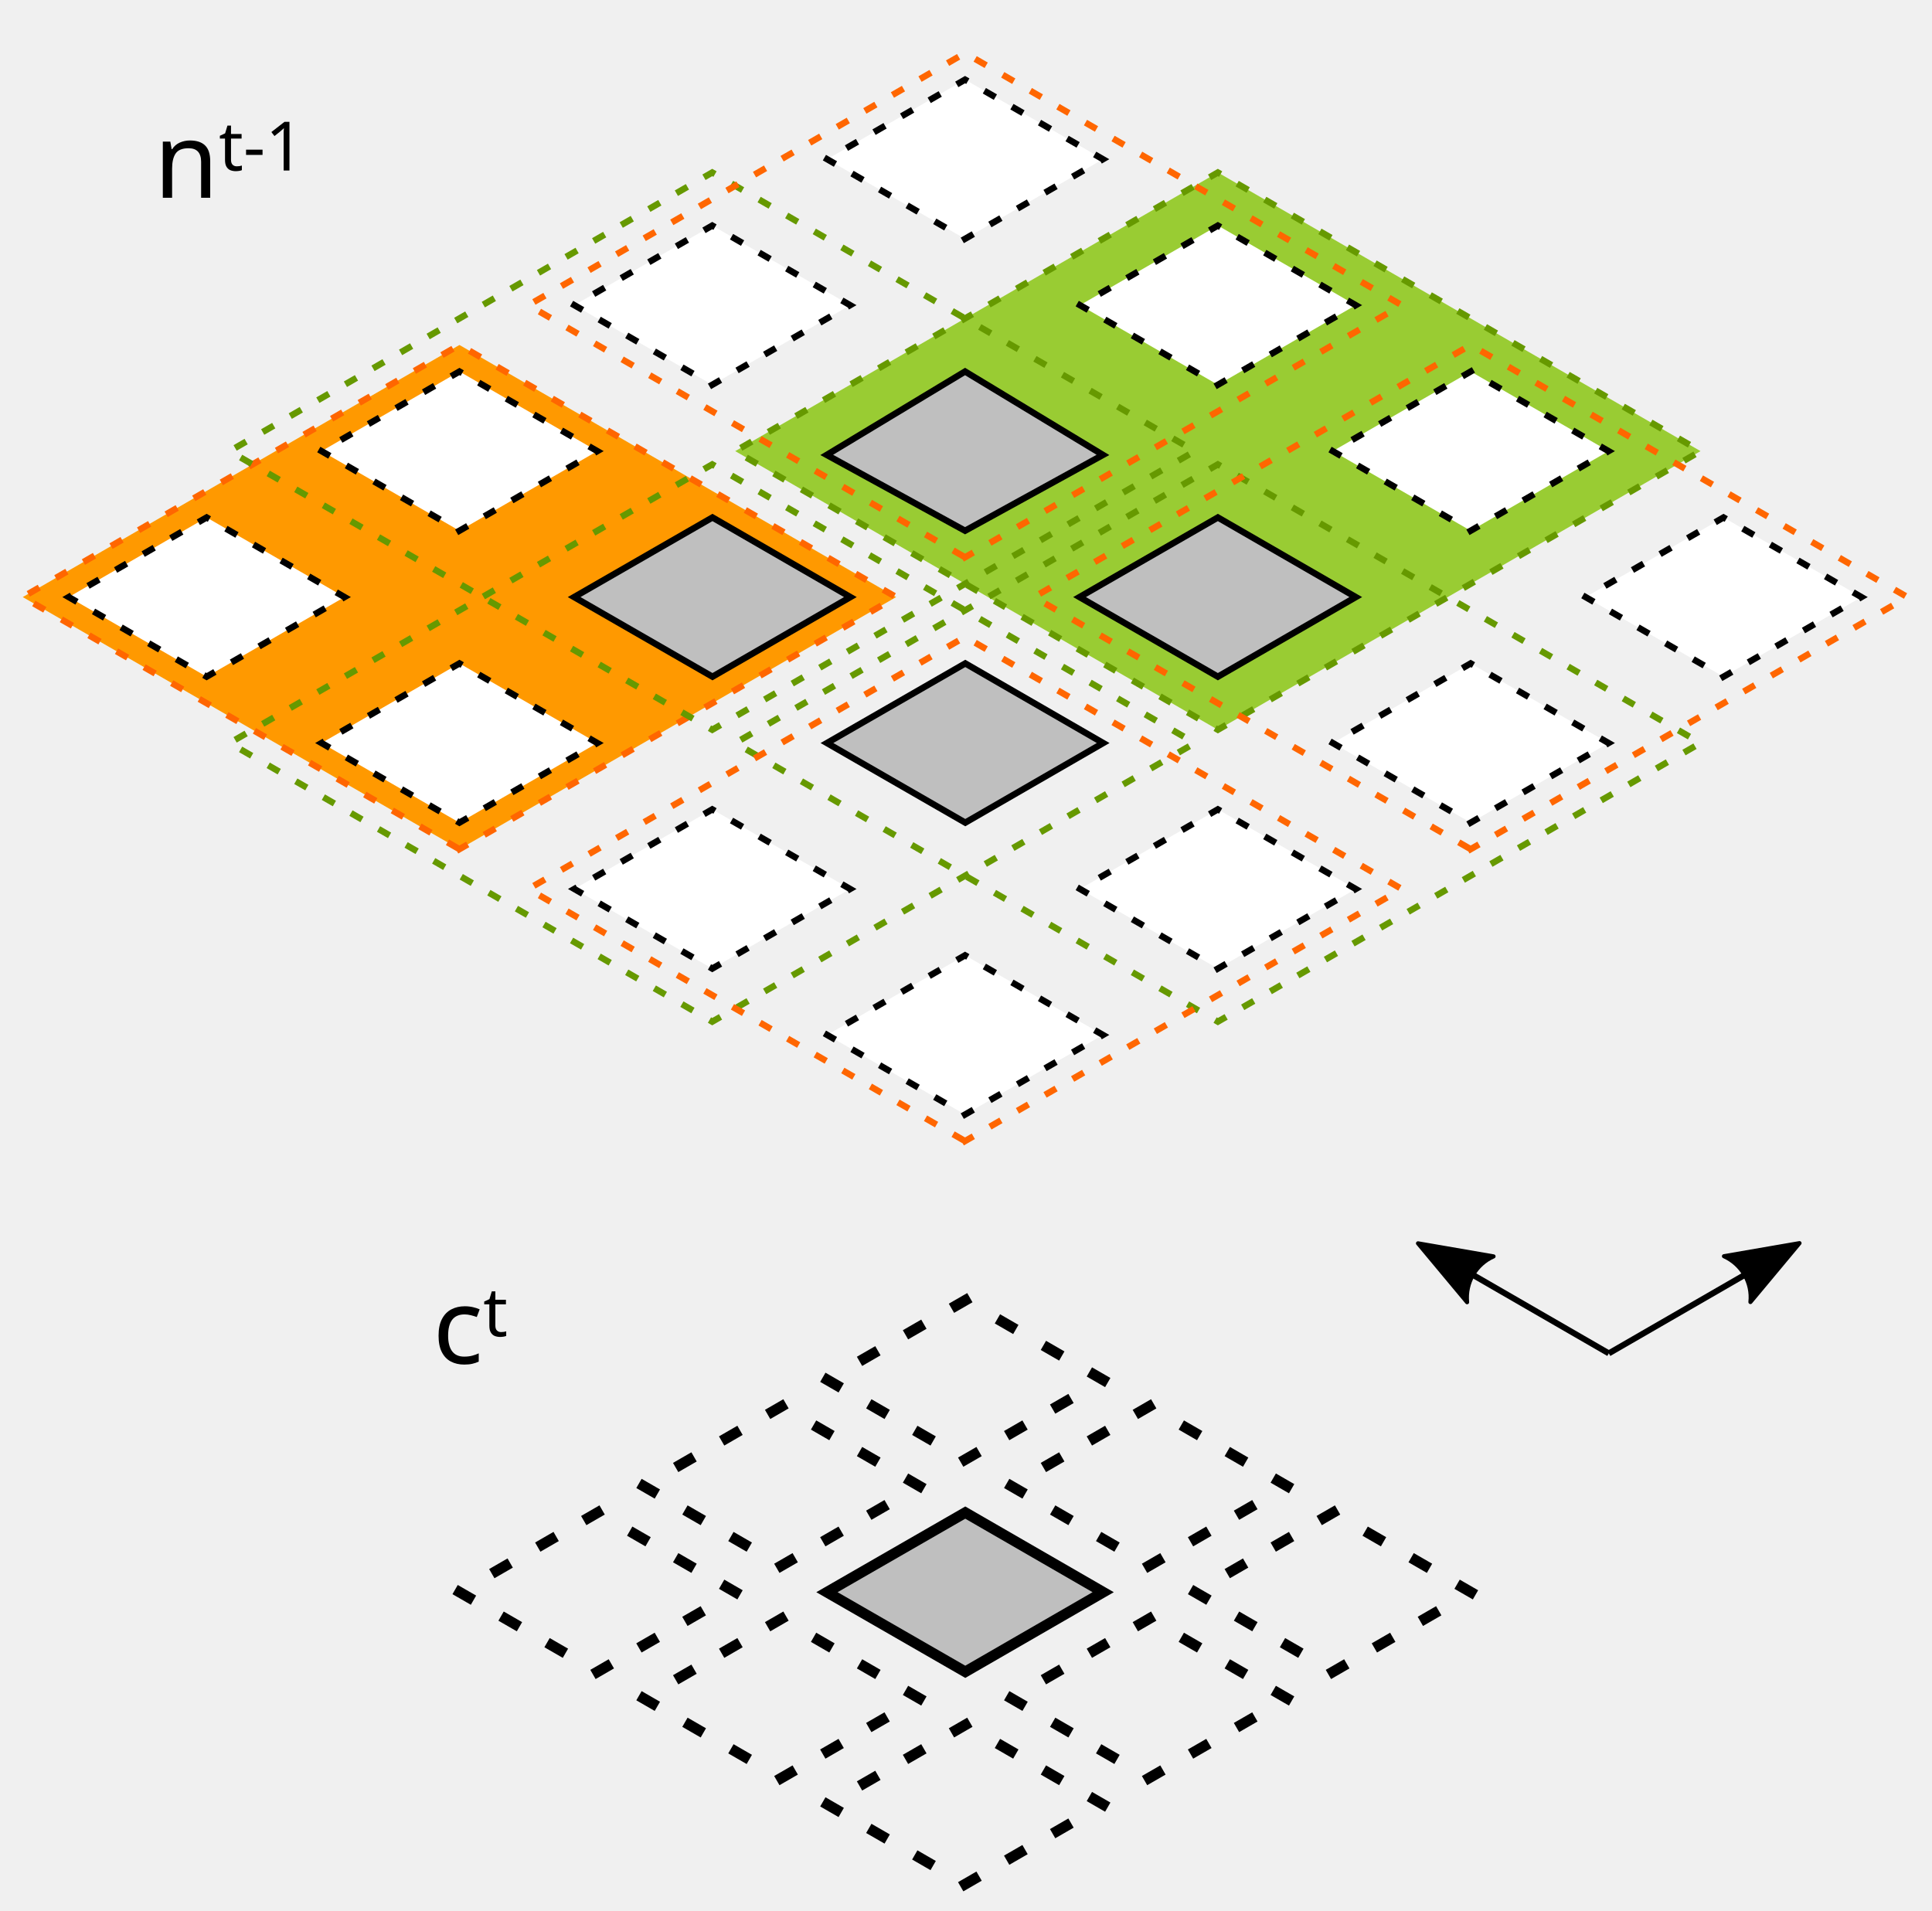
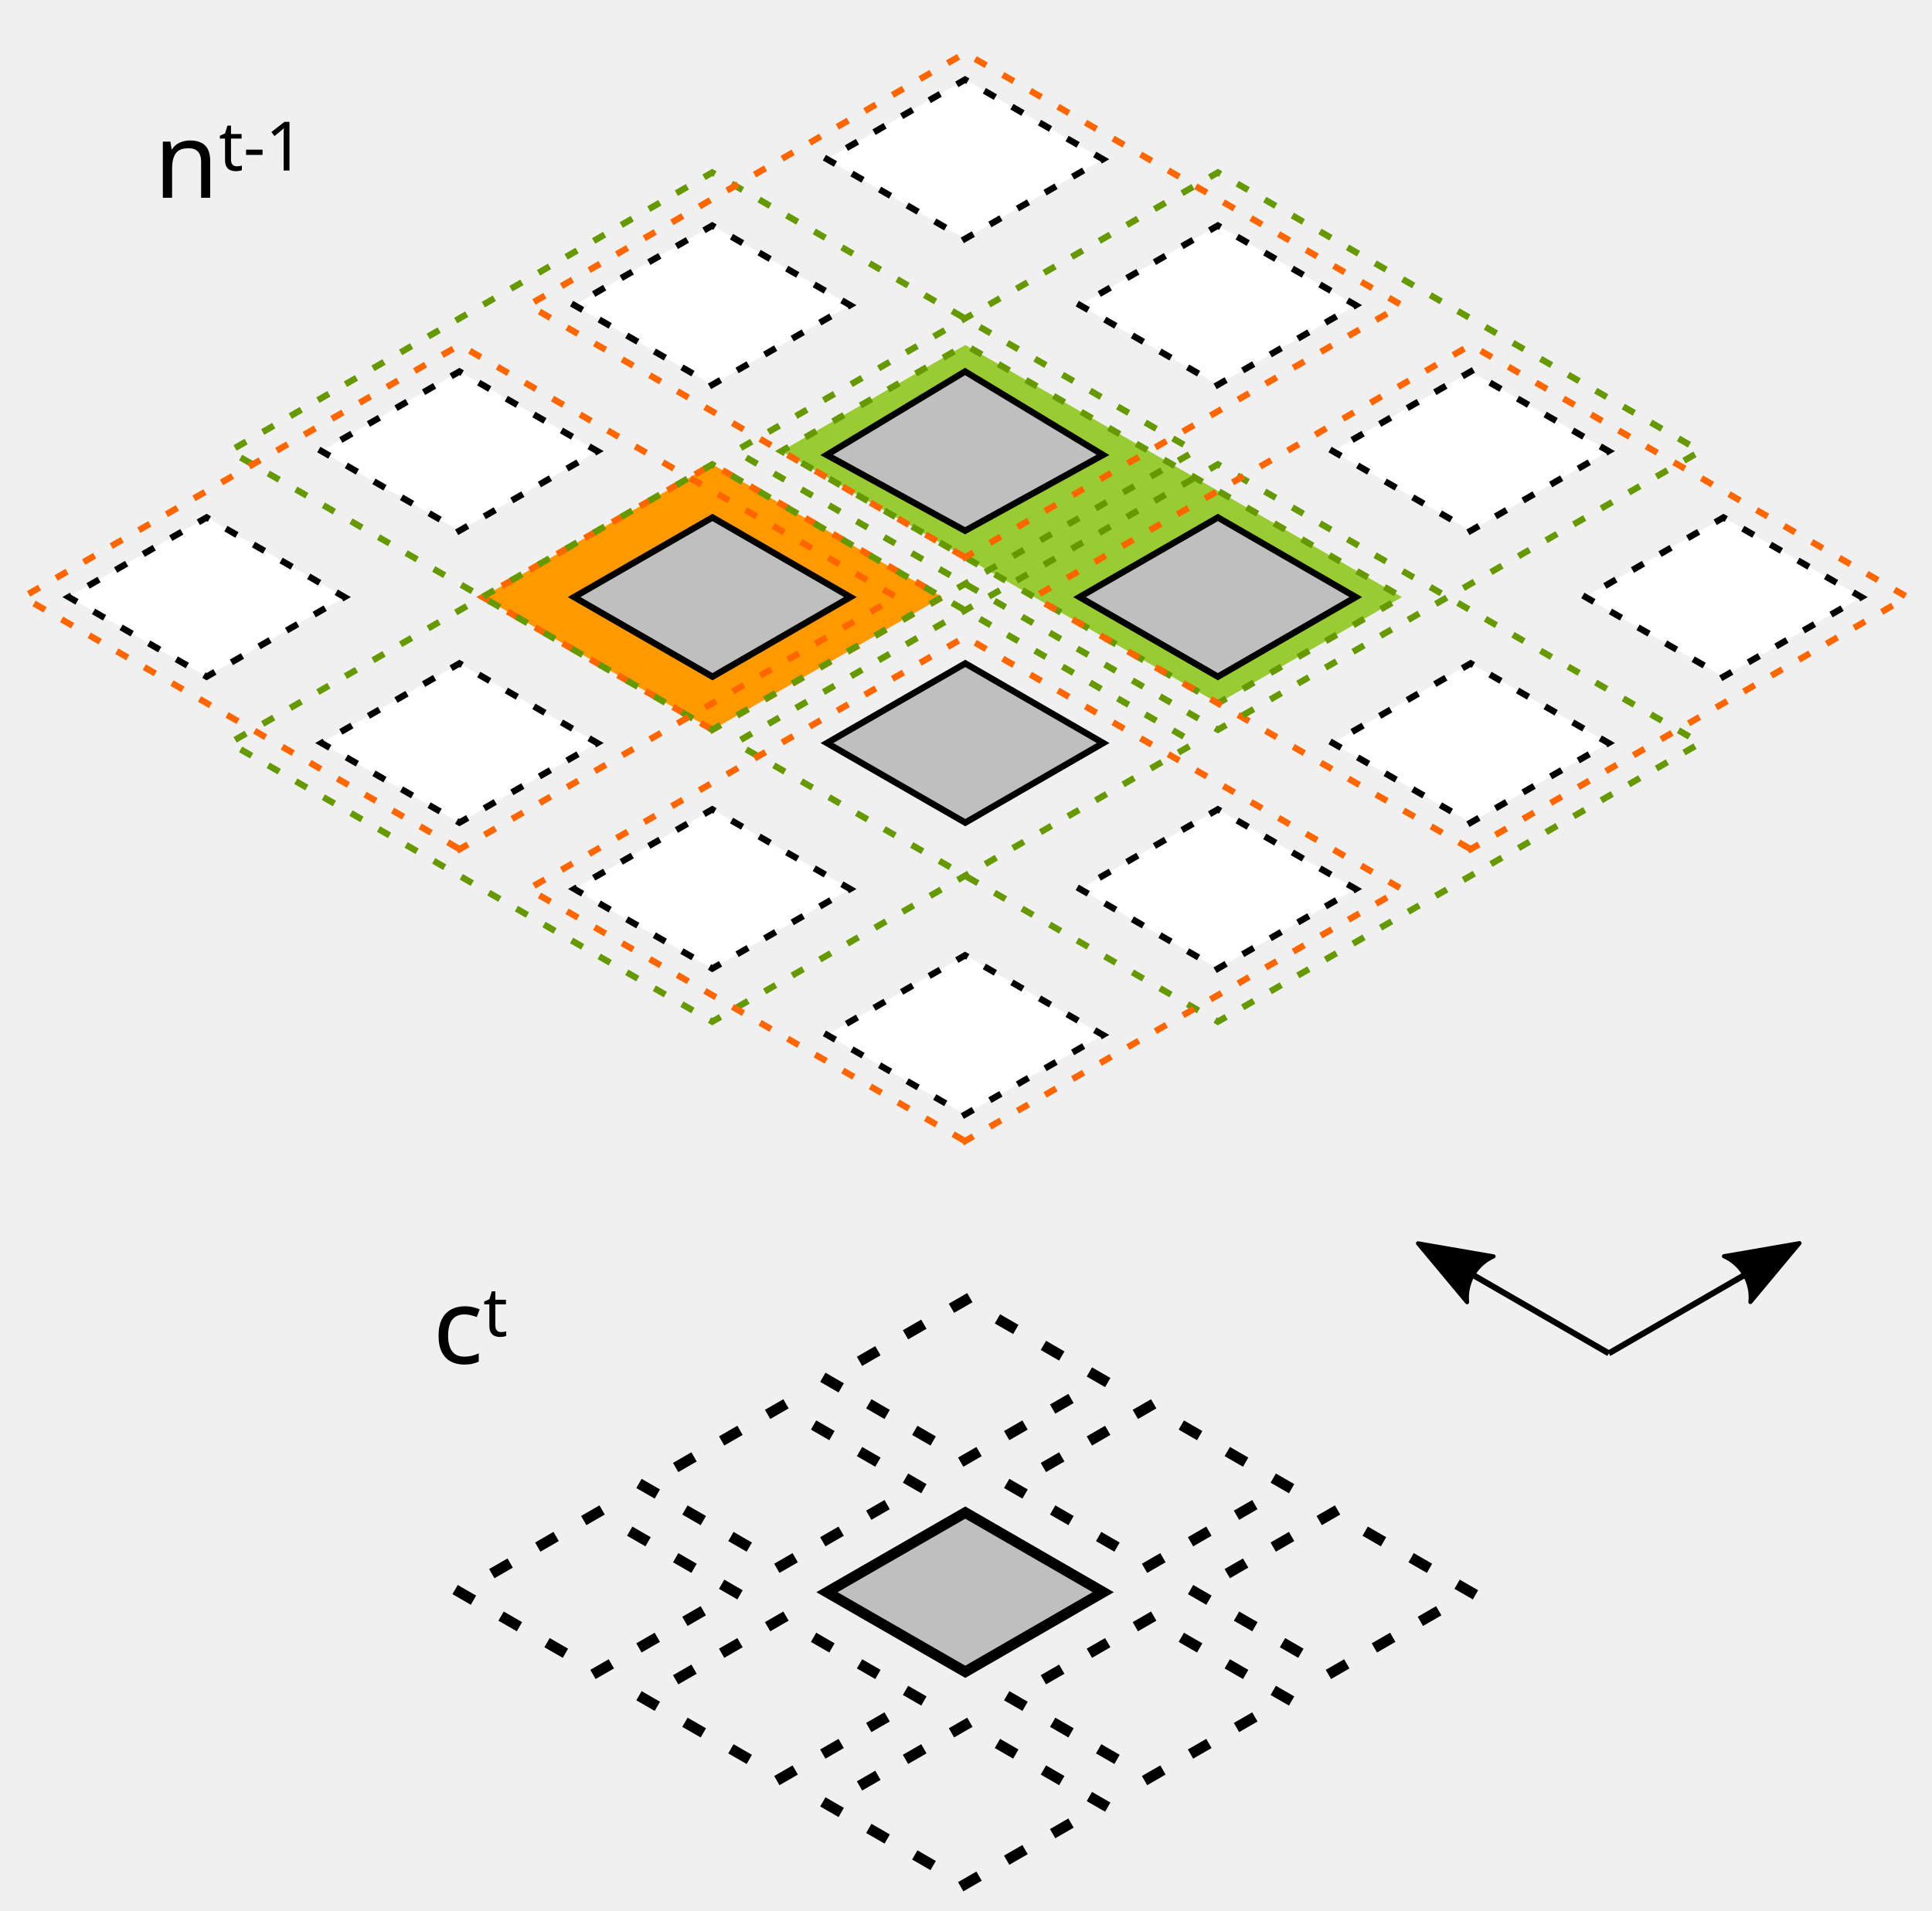
<svg xmlns="http://www.w3.org/2000/svg" width="91mm" height="90mm" viewBox="0 0 322.441 318.898" id="svg4174" version="1.1">
  <defs id="defs4176">
    <marker orient="auto" refY="0" refX="0" id="Arrow2Lend-0" style="overflow:visible">
      <path id="path4451-8" style="fill:#000000;fill-opacity:1;fill-rule:evenodd;stroke:#000000;stroke-width:0.625;stroke-linejoin:round;stroke-opacity:1" d="M 8.719,4.034 -2.207,0.016 8.719,-4.002 c -1.745,2.372 -1.735,5.617 -6e-7,8.035 z" transform="matrix(-1.1,0,0,-1.1,-1.1,0)" />
    </marker>
    <marker orient="auto" refY="0" refX="0" id="Arrow2Lend" style="overflow:visible">
      <path id="path4451" style="fill:#000000;fill-opacity:1;fill-rule:evenodd;stroke:#000000;stroke-width:0.625;stroke-linejoin:round;stroke-opacity:1" d="M 8.719,4.034 -2.207,0.016 8.719,-4.002 c -1.745,2.372 -1.735,5.617 -6e-7,8.035 z" transform="matrix(-1.1,0,0,-1.1,-1.1,0)" />
    </marker>
    <marker orient="auto" refY="0" refX="0" id="Arrow2Mend-2-6-1" style="overflow:visible">
      <path id="path4450-84-2-3" style="fill:#669900;fill-opacity:1;fill-rule:evenodd;stroke:#669900;stroke-width:0.625;stroke-linejoin:round;stroke-opacity:1" d="M 8.719,4.034 -2.207,0.016 8.719,-4.002 c -1.745,2.372 -1.735,5.617 -6e-7,8.035 z" transform="scale(-0.6,-0.6)" />
    </marker>
    <marker orient="auto" refY="0" refX="0" id="Arrow2Mend-2-6-1-4" style="overflow:visible">
      <path id="path4450-84-2-3-6" style="fill:#669900;fill-opacity:1;fill-rule:evenodd;stroke:#669900;stroke-width:0.625;stroke-linejoin:round;stroke-opacity:1" d="M 8.719,4.034 -2.207,0.016 8.719,-4.002 c -1.745,2.372 -1.735,5.617 -6e-7,8.035 z" transform="scale(-0.6,-0.6)" />
    </marker>
    <marker orient="auto" refY="0" refX="0" id="Arrow2Mend-2-6-1-47" style="overflow:visible">
      <path id="path4450-84-2-3-7" style="fill:#669900;fill-opacity:1;fill-rule:evenodd;stroke:#669900;stroke-width:0.625;stroke-linejoin:round;stroke-opacity:1" d="M 8.719,4.034 -2.207,0.016 8.719,-4.002 c -1.745,2.372 -1.735,5.617 -6e-7,8.035 z" transform="scale(-0.6,-0.6)" />
    </marker>
    <marker orient="auto" refY="0" refX="0" id="Arrow2Mend-2-6-1-9" style="overflow:visible">
      <path id="path4450-84-2-3-3" style="fill:#669900;fill-opacity:1;fill-rule:evenodd;stroke:#669900;stroke-width:0.625;stroke-linejoin:round;stroke-opacity:1" d="M 8.719,4.034 -2.207,0.016 8.719,-4.002 c -1.745,2.372 -1.735,5.617 -6e-7,8.035 z" transform="scale(-0.6,-0.6)" />
    </marker>
    <marker orient="auto" refY="0" refX="0" id="Arrow2Mend-2-6-1-4-5" style="overflow:visible">
      <path id="path4450-84-2-3-6-1" style="fill:#669900;fill-opacity:1;fill-rule:evenodd;stroke:#669900;stroke-width:0.625;stroke-linejoin:round;stroke-opacity:1" d="M 8.719,4.034 -2.207,0.016 8.719,-4.002 c -1.745,2.372 -1.735,5.617 -6e-7,8.035 z" transform="scale(-0.6,-0.6)" />
    </marker>
    <marker orient="auto" refY="0" refX="0" id="Arrow2Mend-2-6-1-4-5-6" style="overflow:visible">
      <path id="path4450-84-2-3-6-1-2" style="fill:#669900;fill-opacity:1;fill-rule:evenodd;stroke:#669900;stroke-width:0.625;stroke-linejoin:round;stroke-opacity:1" d="M 8.719,4.034 -2.207,0.016 8.719,-4.002 c -1.745,2.372 -1.735,5.617 -6e-7,8.035 z" transform="scale(-0.6,-0.6)" />
    </marker>
    <marker orient="auto" refY="0" refX="0" id="Arrow2Mend-2-6-1-4-5-1" style="overflow:visible">
      <path id="path4450-84-2-3-6-1-3" style="fill:#669900;fill-opacity:1;fill-rule:evenodd;stroke:#669900;stroke-width:0.625;stroke-linejoin:round;stroke-opacity:1" d="M 8.719,4.034 -2.207,0.016 8.719,-4.002 c -1.745,2.372 -1.735,5.617 -6e-7,8.035 z" transform="scale(-0.6,-0.6)" />
    </marker>
    <marker orient="auto" refY="0" refX="0" id="Arrow2Mend-2-6-1-4-5-69" style="overflow:visible">
      <path id="path4450-84-2-3-6-1-33" style="fill:#669900;fill-opacity:1;fill-rule:evenodd;stroke:#669900;stroke-width:0.625;stroke-linejoin:round;stroke-opacity:1" d="M 8.719,4.034 -2.207,0.016 8.719,-4.002 c -1.745,2.372 -1.735,5.617 -6e-7,8.035 z" transform="scale(-0.6,-0.6)" />
    </marker>
    <marker orient="auto" refY="0" refX="0" id="Arrow2Mend-2-6-1-4-5-9" style="overflow:visible">
      <path id="path4450-84-2-3-6-1-6" style="fill:#669900;fill-opacity:1;fill-rule:evenodd;stroke:#669900;stroke-width:0.625;stroke-linejoin:round;stroke-opacity:1" d="M 8.719,4.034 -2.207,0.016 8.719,-4.002 c -1.745,2.372 -1.735,5.617 -6e-7,8.035 z" transform="scale(-0.6,-0.6)" />
    </marker>
    <marker orient="auto" refY="0" refX="0" id="Arrow2Mend-2-6-1-4-5-9-1" style="overflow:visible">
      <path id="path4450-84-2-3-6-1-6-8" style="fill:#669900;fill-opacity:1;fill-rule:evenodd;stroke:#669900;stroke-width:0.625;stroke-linejoin:round;stroke-opacity:1" d="M 8.719,4.034 -2.207,0.016 8.719,-4.002 c -1.745,2.372 -1.735,5.617 -6e-7,8.035 z" transform="scale(-0.6,-0.6)" />
    </marker>
    <marker orient="auto" refY="0" refX="0" id="Arrow2Mend-2-6-1-4-5-9-3" style="overflow:visible">
      <path id="path4450-84-2-3-6-1-6-86" style="fill:#669900;fill-opacity:1;fill-rule:evenodd;stroke:#669900;stroke-width:0.625;stroke-linejoin:round;stroke-opacity:1" d="M 8.719,4.034 -2.207,0.016 8.719,-4.002 c -1.745,2.372 -1.735,5.617 -6e-7,8.035 z" transform="scale(-0.6,-0.6)" />
    </marker>
    <marker orient="auto" refY="0" refX="0" id="Arrow2Mend-2-6-1-4-5-9-8" style="overflow:visible">
      <path id="path4450-84-2-3-6-1-6-89" style="fill:#669900;fill-opacity:1;fill-rule:evenodd;stroke:#669900;stroke-width:0.625;stroke-linejoin:round;stroke-opacity:1" d="M 8.719,4.034 -2.207,0.016 8.719,-4.002 c -1.745,2.372 -1.735,5.617 -6e-7,8.035 z" transform="scale(-0.6,-0.6)" />
    </marker>
    <marker orient="auto" refY="0" refX="0" id="Arrow2Mend-2-6-1-4-5-9-0" style="overflow:visible">
      <path id="path4450-84-2-3-6-1-6-9" style="fill:#669900;fill-opacity:1;fill-rule:evenodd;stroke:#669900;stroke-width:0.625;stroke-linejoin:round;stroke-opacity:1" d="M 8.719,4.034 -2.207,0.016 8.719,-4.002 c -1.745,2.372 -1.735,5.617 -6e-7,8.035 z" transform="scale(-0.6,-0.6)" />
    </marker>
    <marker orient="auto" refY="0" refX="0" id="Arrow2Mend-2-6-1-4-5-4" style="overflow:visible">
      <path id="path4450-84-2-3-6-1-8" style="fill:#669900;fill-opacity:1;fill-rule:evenodd;stroke:#669900;stroke-width:0.625;stroke-linejoin:round;stroke-opacity:1" d="M 8.719,4.034 -2.207,0.016 8.719,-4.002 c -1.745,2.372 -1.735,5.617 -6e-7,8.035 z" transform="scale(-0.6,-0.6)" />
    </marker>
    <marker orient="auto" refY="0" refX="0" id="Arrow2Mend-2-6-1-4-5-4-4" style="overflow:visible">
      <path id="path4450-84-2-3-6-1-8-6" style="fill:#669900;fill-opacity:1;fill-rule:evenodd;stroke:#669900;stroke-width:0.625;stroke-linejoin:round;stroke-opacity:1" d="M 8.719,4.034 -2.207,0.016 8.719,-4.002 c -1.745,2.372 -1.735,5.617 -6e-7,8.035 z" transform="scale(-0.6,-0.6)" />
    </marker>
    <marker orient="auto" refY="0" refX="0" id="Arrow2Mend-2-6-1-4-5-4-6" style="overflow:visible">
      <path id="path4450-84-2-3-6-1-8-2" style="fill:#669900;fill-opacity:1;fill-rule:evenodd;stroke:#669900;stroke-width:0.625;stroke-linejoin:round;stroke-opacity:1" d="M 8.719,4.034 -2.207,0.016 8.719,-4.002 c -1.745,2.372 -1.735,5.617 -6e-7,8.035 z" transform="scale(-0.6,-0.6)" />
    </marker>
    <marker orient="auto" refY="0" refX="0" id="Arrow2Mend-2-6-1-4-5-4-1" style="overflow:visible">
      <path id="path4450-84-2-3-6-1-8-3" style="fill:#669900;fill-opacity:1;fill-rule:evenodd;stroke:#669900;stroke-width:0.625;stroke-linejoin:round;stroke-opacity:1" d="M 8.719,4.034 -2.207,0.016 8.719,-4.002 c -1.745,2.372 -1.735,5.617 -6e-7,8.035 z" transform="scale(-0.6,-0.6)" />
    </marker>
    <marker orient="auto" refY="0" refX="0" id="Arrow2Lend-9" style="overflow:visible">
      <path id="path4451-0" style="fill:#000000;fill-opacity:1;fill-rule:evenodd;stroke:#000000;stroke-width:0.625;stroke-linejoin:round;stroke-opacity:1" d="M 8.719,4.034 -2.207,0.016 8.719,-4.002 c -1.745,2.372 -1.735,5.617 -6e-7,8.035 z" transform="matrix(-1.1,0,0,-1.1,-1.1,0)" />
    </marker>
    <marker orient="auto" refY="0" refX="0" id="Arrow2Lend-0-9" style="overflow:visible">
      <path id="path4451-8-3" style="fill:#000000;fill-opacity:1;fill-rule:evenodd;stroke:#000000;stroke-width:0.625;stroke-linejoin:round;stroke-opacity:1" d="M 8.719,4.034 -2.207,0.016 8.719,-4.002 c -1.745,2.372 -1.735,5.617 -6e-7,8.035 z" transform="matrix(-1.1,0,0,-1.1,-1.1,0)" />
    </marker>
  </defs>
  <g id="layer1" transform="translate(0,-733.4646)">
-     <path style="fill:#99cc33;fill-rule:evenodd;stroke:#669900;stroke-width:1.063;stroke-linecap:square;stroke-linejoin:miter;stroke-miterlimit:4;stroke-dasharray:1.063, 4.252;stroke-dashoffset:0;stroke-opacity:1" d="m 203.256,855.266 80.551,-46.506 -80.551,-46.506 -80.551,46.506 z" id="path4243-3-2-91-88-5-7-3-28-3-81-4-2-7-7" />
+     <path style="fill:#ff9900;fill-rule:evenodd;stroke:#ff6600;stroke-width:1.063;stroke-linecap:square;stroke-linejoin:miter;stroke-miterlimit:4;stroke-dasharray:1.063, 4.252;stroke-dashoffset:0;stroke-opacity:1" d="m 118.908,855.266 38.357,-22.146 -38.357,-22.146 -38.357,22.146 z" id="path4243-3-2-91-88-5-7-3-28-3-81-4-2-7" />
+     <path style="fill:#99cc33;fill-rule:evenodd;stroke:#669900;stroke-width:1.063;stroke-linecap:square;stroke-linejoin:miter;stroke-miterlimit:4;stroke-dasharray:1.063, 4.252;stroke-dashoffset:0;stroke-opacity:1" d="M 203.294,850.837 233.98,833.12 161.101,791.043 130.415,808.76 Z" id="path4243-3-2-91-88-5-7-3-28-3-81-4-2-7-7" />
    <flowRoot xml:space="preserve" id="flowRoot4207" style="font-style:normal;font-weight:normal;font-size:40px;line-height:125%;font-family:sans-serif;text-align:center;letter-spacing:0px;word-spacing:0px;writing-mode:lr-tb;text-anchor:middle;fill:#000000;fill-opacity:1;stroke:none;stroke-width:1px;stroke-linecap:butt;stroke-linejoin:miter;stroke-opacity:1" transform="translate(65.20764,73.0807)">
      <flowRegion id="flowRegion4209">
        <rect id="rect4211" width="70.866" height="70.866" x="212.598" y="910.63" />
      </flowRegion>
      <flowPara id="flowPara4213" />
    </flowRoot>
    <flowRoot xml:space="preserve" id="flowRoot4233" style="font-style:normal;font-weight:normal;font-size:15px;line-height:125%;font-family:sans-serif;text-align:center;letter-spacing:0px;word-spacing:0px;writing-mode:lr-tb;text-anchor:middle;fill:#000000;fill-opacity:1;stroke:none;stroke-width:1px;stroke-linecap:butt;stroke-linejoin:miter;stroke-opacity:1" transform="translate(65.20764,73.0807)">
      <flowRegion id="flowRegion4235">
        <rect id="rect4237" width="106.299" height="70.866" x="212.598" y="839.764" style="font-size:15px" />
      </flowRegion>
      <flowPara id="flowPara4239" />
    </flowRoot>
    <flowRoot xml:space="preserve" id="flowRoot4245" style="font-style:normal;font-weight:normal;font-size:15px;line-height:125%;font-family:sans-serif;text-align:center;letter-spacing:0px;word-spacing:0px;writing-mode:lr-tb;text-anchor:middle;fill:#000000;fill-opacity:1;stroke:none;stroke-width:1px;stroke-linecap:butt;stroke-linejoin:miter;stroke-opacity:1" transform="translate(65.20764,73.0807)">
      <flowRegion id="flowRegion4247">
        <rect id="rect4249" width="92.058" height="88.583" x="245.488" y="839.764" style="font-size:15px" />
      </flowRegion>
      <flowPara id="flowPara4251" />
    </flowRoot>
    <g id="g4385" transform="translate(95.89358,-121.8012)">
      <g id="g4861-94" transform="translate(-337.5453,17.71654)" />
    </g>
    <path style="fill:#bfbfbf;fill-opacity:1;fill-rule:evenodd;stroke:#000000;stroke-width:1.772;stroke-linecap:square;stroke-linejoin:miter;stroke-miterlimit:4;stroke-dasharray:none;stroke-dashoffset:0;stroke-opacity:1" d="m 161.101,1012.5 23.014,-13.287 -23.014,-13.287 -23.087,13.287 z" id="path4243-3-2-91-88-5-7-05-0-1-9" />
-     <path style="fill:#ff9900;fill-rule:evenodd;stroke:#ff6600;stroke-width:1.063;stroke-linecap:square;stroke-linejoin:miter;stroke-miterlimit:4;stroke-dasharray:1.063, 4.252;stroke-dashoffset:0;stroke-opacity:1" d="M 76.677,875.197 149.556,833.12 76.677,791.043 3.798,833.12 Z" id="path4243-3-2-91-88-5-7-3-28-3-81-4-2-7" />
    <path style="fill:none;fill-rule:evenodd;stroke:#000000;stroke-width:1.772;stroke-linecap:square;stroke-linejoin:miter;stroke-miterlimit:4;stroke-dasharray:1.772, 7.087;stroke-dashoffset:0;stroke-opacity:1" d="m 161.101,977.067 23.014,-13.287 -23.014,-13.287 -23.014,13.287 z" id="path4243-3-2-91-88-5-7-3-28-3-81-4-5-7" />
    <path style="fill:none;fill-rule:evenodd;stroke:#000000;stroke-width:1.772;stroke-linecap:square;stroke-linejoin:miter;stroke-miterlimit:4;stroke-dasharray:1.772, 7.087;stroke-dashoffset:0;stroke-opacity:1" d="m 191.787,994.784 23.014,-13.287 -23.014,-13.287 -23.014,13.287 z" id="path4243-3-2-91-88-5-7-3-28-3-81-4-5-7-7" />
    <path style="fill:none;fill-rule:evenodd;stroke:#000000;stroke-width:1.772;stroke-linecap:square;stroke-linejoin:miter;stroke-miterlimit:4;stroke-dasharray:1.772, 7.087;stroke-dashoffset:0;stroke-opacity:1" d="m 222.473,1012.5 23.014,-13.287 -23.014,-13.287 -23.014,13.287 z" id="path4243-3-2-91-88-5-7-3-28-3-81-4-5-7-5" />
    <path style="fill:none;fill-rule:evenodd;stroke:#000000;stroke-width:1.772;stroke-linecap:square;stroke-linejoin:miter;stroke-miterlimit:4;stroke-dasharray:1.772, 7.087;stroke-dashoffset:0;stroke-opacity:1" d="m 161.101,1047.933 23.014,-13.287 -23.014,-13.287 -23.014,13.287 z" id="path4243-3-2-91-88-5-7-3-28-3-81-4-5-7-4" />
    <path style="fill:none;fill-rule:evenodd;stroke:#000000;stroke-width:1.772;stroke-linecap:square;stroke-linejoin:miter;stroke-miterlimit:4;stroke-dasharray:1.772, 7.087;stroke-dashoffset:0;stroke-opacity:1" d="m 130.415,1030.217 23.014,-13.287 -23.014,-13.287 -23.014,13.287 z" id="path4243-3-2-91-88-5-7-3-28-3-81-4-5-7-8" />
    <path style="fill:none;fill-rule:evenodd;stroke:#000000;stroke-width:1.772;stroke-linecap:square;stroke-linejoin:miter;stroke-miterlimit:4;stroke-dasharray:1.772, 7.087;stroke-dashoffset:0;stroke-opacity:1" d="m 99.729,1012.5 23.014,-13.287 -23.014,-13.287 -23.014,13.287 z" id="path4243-3-2-91-88-5-7-3-28-3-81-4-5-7-1" />
    <path style="fill:none;fill-rule:evenodd;stroke:#000000;stroke-width:1.772;stroke-linecap:square;stroke-linejoin:miter;stroke-miterlimit:4;stroke-dasharray:1.772, 7.087;stroke-dashoffset:0;stroke-opacity:1" d="m 130.415,994.784 23.014,-13.287 -23.014,-13.287 -23.014,13.287 z" id="path4243-3-2-91-88-5-7-3-28-3-81-4-5-7-2" />
    <path style="fill:none;fill-rule:evenodd;stroke:#000000;stroke-width:1.772;stroke-linecap:square;stroke-linejoin:miter;stroke-miterlimit:4;stroke-dasharray:1.772, 7.087;stroke-dashoffset:0;stroke-opacity:1" d="m 191.787,1030.217 23.014,-13.287 -23.014,-13.287 -23.014,13.287 z" id="path4243-3-2-91-88-5-7-3-28-3-81-4-5-7-89" />
    <path style="fill:#bfbfbf;fill-opacity:1;fill-rule:evenodd;stroke:#000000;stroke-width:1.063;stroke-linecap:square;stroke-linejoin:miter;stroke-miterlimit:4;stroke-dasharray:none;stroke-dashoffset:0;stroke-opacity:1" d="m 161.1,870.768 23.014,-13.287 -23.014,-13.287 -23.087,13.287 z" id="path4243-3-2-91-88-5-7-05-0-1-9-6" />
    <path style="fill:#bfbfbf;fill-opacity:1;fill-rule:evenodd;stroke:#000000;stroke-width:1.063;stroke-linecap:square;stroke-linejoin:miter;stroke-miterlimit:4;stroke-dasharray:none;stroke-dashoffset:0;stroke-opacity:1" d="m 118.907,846.408 23.014,-13.287 -23.014,-13.287 -23.086,13.287 z" id="path4243-3-2-91-88-5-7-05-0-1-9-6-8" />
    <path style="fill:#bfbfbf;fill-opacity:1;fill-rule:evenodd;stroke:#000000;stroke-width:1.063;stroke-linecap:square;stroke-linejoin:miter;stroke-miterlimit:4;stroke-dasharray:none;stroke-dashoffset:0;stroke-opacity:1" d="m 161.063,822.047 23.014,-12.654 -23.014,-13.921 -23.087,13.921 z" id="path4243-3-2-91-88-5-7-05-0-1-9-6-0" />
    <path style="fill:#bfbfbf;fill-opacity:1;fill-rule:evenodd;stroke:#000000;stroke-width:1.063;stroke-linecap:square;stroke-linejoin:miter;stroke-miterlimit:4;stroke-dasharray:none;stroke-dashoffset:0;stroke-opacity:1" d="m 203.256,846.408 23.014,-13.287 -23.014,-13.287 -23.087,13.287 z" id="path4243-3-2-91-88-5-7-05-0-1-9-6-2" />
    <path style="fill:#ffffff;fill-rule:evenodd;stroke:#000000;stroke-width:1.063;stroke-linecap:square;stroke-linejoin:miter;stroke-miterlimit:4;stroke-dasharray:1.063, 4.252;stroke-dashoffset:0;stroke-opacity:1" d="m 203.256,797.687 23.014,-13.287 -23.014,-13.287 -23.014,13.287 z" id="path4243-3-2-91-88-5-7-3-28-3-81-4-5-7-3-1" />
    <path style="fill:#ffffff;fill-rule:evenodd;stroke:#000000;stroke-width:1.063;stroke-linecap:square;stroke-linejoin:miter;stroke-miterlimit:4;stroke-dasharray:1.063, 4.252;stroke-dashoffset:0;stroke-opacity:1" d="m 245.449,822.047 23.014,-13.287 -23.014,-13.287 -23.014,13.287 z" id="path4243-3-2-91-88-5-7-3-28-3-81-4-5-7-3-0" />
    <path style="fill:#ffffff;fill-rule:evenodd;stroke:#000000;stroke-width:1.063;stroke-linecap:square;stroke-linejoin:miter;stroke-miterlimit:4;stroke-dasharray:1.063, 4.252;stroke-dashoffset:0;stroke-opacity:1" d="m 118.87,797.687 23.014,-13.287 -23.014,-13.287 -23.014,13.287 z" id="path4243-3-2-91-88-5-7-3-28-3-81-4-5-7-3-5" />
    <path style="fill:#ffffff;fill-rule:evenodd;stroke:#000000;stroke-width:1.063;stroke-linecap:square;stroke-linejoin:miter;stroke-miterlimit:4;stroke-dasharray:1.063, 4.252;stroke-dashoffset:0;stroke-opacity:1" d="m 161.063,773.327 23.014,-13.287 -23.014,-13.287 -23.014,13.287 z" id="path4243-3-2-91-88-5-7-3-28-3-81-4-5-7-3-11" />
    <path style="fill:#ffffff;fill-rule:evenodd;stroke:#000000;stroke-width:1.063;stroke-linecap:square;stroke-linejoin:miter;stroke-miterlimit:4;stroke-dasharray:1.063, 4.252;stroke-dashoffset:0;stroke-opacity:1" d="m 287.643,846.408 23.014,-13.287 -23.014,-13.287 -23.014,13.287 z" id="path4243-3-2-91-88-5-7-3-28-3-81-4-5-7-3-08" />
    <path style="fill:#ffffff;fill-rule:evenodd;stroke:#000000;stroke-width:1.063;stroke-linecap:square;stroke-linejoin:miter;stroke-miterlimit:4;stroke-dasharray:1.063, 4.252;stroke-dashoffset:0;stroke-opacity:1" d="m 245.449,870.768 23.014,-13.287 -23.014,-13.287 -23.014,13.287 z" id="path4243-3-2-91-88-5-7-3-28-3-81-4-5-7-3-50" />
    <path style="fill:#ffffff;fill-rule:evenodd;stroke:#000000;stroke-width:1.063;stroke-linecap:square;stroke-linejoin:miter;stroke-miterlimit:4;stroke-dasharray:1.063, 4.252;stroke-dashoffset:0;stroke-opacity:1" d="m 203.256,895.128 23.014,-13.287 -23.014,-13.287 -23.014,13.287 z" id="path4243-3-2-91-88-5-7-3-28-3-81-4-5-7-3-6" />
    <path style="fill:#ffffff;fill-rule:evenodd;stroke:#000000;stroke-width:1.063;stroke-linecap:square;stroke-linejoin:miter;stroke-miterlimit:4;stroke-dasharray:1.063, 4.252;stroke-dashoffset:0;stroke-opacity:1" d="m 161.063,919.488 23.014,-13.287 -23.014,-13.287 -23.014,13.287 z" id="path4243-3-2-91-88-5-7-3-28-3-81-4-5-7-3-4" />
    <path style="fill:#ffffff;fill-rule:evenodd;stroke:#000000;stroke-width:1.063;stroke-linecap:square;stroke-linejoin:miter;stroke-miterlimit:4;stroke-dasharray:1.063, 4.252;stroke-dashoffset:0;stroke-opacity:1" d="M 118.87,895.128 141.884,881.841 118.87,868.553 95.855,881.841 Z" id="path4243-3-2-91-88-5-7-3-28-3-81-4-5-7-3-62" />
    <path style="fill:#ffffff;fill-rule:evenodd;stroke:#000000;stroke-width:1.063;stroke-linecap:square;stroke-linejoin:miter;stroke-miterlimit:4;stroke-dasharray:1.063, 4.252;stroke-dashoffset:0;stroke-opacity:1" d="M 76.677,870.768 99.691,857.48 76.677,844.193 53.662,857.48 Z" id="path4243-3-2-91-88-5-7-3-28-3-81-4-5-7-3-58" />
    <path style="fill:#ffffff;fill-rule:evenodd;stroke:#000000;stroke-width:1.063;stroke-linecap:square;stroke-linejoin:miter;stroke-miterlimit:4;stroke-dasharray:1.063, 4.252;stroke-dashoffset:0;stroke-opacity:1" d="M 34.484,846.408 57.498,833.12 34.484,819.833 11.469,833.12 Z" id="path4243-3-2-91-88-5-7-3-28-3-81-4-5-7-3-628" />
    <path style="fill:#ffffff;fill-rule:evenodd;stroke:#000000;stroke-width:1.063;stroke-linecap:square;stroke-linejoin:miter;stroke-miterlimit:4;stroke-dasharray:1.063, 4.252;stroke-dashoffset:0;stroke-opacity:1" d="m 76.677,822.047 23.014,-13.287 -23.014,-13.287 -23.014,13.287 z" id="path4243-3-2-91-88-5-7-3-28-3-81-4-5-7-3-47" />
    <path style="fill:none;fill-rule:evenodd;stroke:#669900;stroke-width:1.063;stroke-linecap:square;stroke-linejoin:miter;stroke-miterlimit:4;stroke-dasharray:1.063, 4.252;stroke-dashoffset:0;stroke-opacity:1" d="m 203.256,903.986 80.551,-46.506 -80.551,-46.506 -80.551,46.506 z" id="path4243-3-2-91-88-5-7-3-28-3-81-4-2-7-7-2" />
    <path style="fill:none;fill-rule:evenodd;stroke:#669900;stroke-width:1.063;stroke-linecap:square;stroke-linejoin:miter;stroke-miterlimit:4;stroke-dasharray:1.063, 4.252;stroke-dashoffset:0;stroke-opacity:1" d="m 118.87,903.986 80.551,-46.506 -80.551,-46.506 -80.551,46.506 z" id="path4243-3-2-91-88-5-7-3-28-3-81-4-2-7-7-2-4" />
    <path style="fill:none;fill-rule:evenodd;stroke:#669900;stroke-width:1.063;stroke-linecap:square;stroke-linejoin:miter;stroke-miterlimit:4;stroke-dasharray:1.063, 4.252;stroke-dashoffset:0;stroke-opacity:1" d="m 118.87,855.266 80.551,-46.506 -80.551,-46.506 -80.551,46.506 z" id="path4243-3-2-91-88-5-7-3-28-3-81-4-2-7-7-2-0" />
    <path style="fill:none;fill-rule:evenodd;stroke:#ff6600;stroke-width:1.063;stroke-linecap:square;stroke-linejoin:miter;stroke-miterlimit:4;stroke-dasharray:1.063, 4.252;stroke-dashoffset:0;stroke-opacity:1" d="m 161.063,826.476 72.879,-42.077 -72.879,-42.077 -72.879,42.077 z" id="path4243-3-2-91-88-5-7-3-28-3-81-4-2-7-6" />
    <path style="fill:none;fill-rule:evenodd;stroke:#ff6600;stroke-width:1.063;stroke-linecap:square;stroke-linejoin:miter;stroke-miterlimit:4;stroke-dasharray:1.063, 4.252;stroke-dashoffset:0;stroke-opacity:1" d="m 245.449,875.197 72.879,-42.077 -72.879,-42.077 -72.879,42.077 z" id="path4243-3-2-91-88-5-7-3-28-3-81-4-2-7-6-2" />
    <path style="fill:none;fill-rule:evenodd;stroke:#ff6600;stroke-width:1.063;stroke-linecap:square;stroke-linejoin:miter;stroke-miterlimit:4;stroke-dasharray:1.063, 4.252;stroke-dashoffset:0;stroke-opacity:1" d="M 161.063,923.917 233.942,881.841 161.063,839.764 88.184,881.841 Z" id="path4243-3-2-91-88-5-7-3-28-3-81-4-2-7-6-9" />
    <text xml:space="preserve" style="font-style:normal;font-weight:normal;font-size:17.5px;line-height:125%;font-family:sans-serif;text-align:center;letter-spacing:0px;word-spacing:0px;writing-mode:lr-tb;text-anchor:middle;fill:#000000;fill-opacity:1;stroke:none;stroke-width:1px;stroke-linecap:butt;stroke-linejoin:miter;stroke-opacity:1" x="65.536" y="766.474" id="text4399">
      <tspan id="tspan4401" x="65.536" y="766.474">n<tspan style="font-size:65%;baseline-shift:super" id="tspan4403">t-1</tspan>
      </tspan>
    </text>
    <text xml:space="preserve" style="font-style:normal;font-weight:normal;font-size:17.5px;line-height:125%;font-family:sans-serif;text-align:center;letter-spacing:0px;word-spacing:0px;writing-mode:lr-tb;text-anchor:middle;fill:#000000;fill-opacity:1;stroke:none;stroke-width:1px;stroke-linecap:butt;stroke-linejoin:miter;stroke-opacity:1" x="105.778" y="961.05" id="text4399-2">
      <tspan id="tspan4401-1" x="105.778" y="961.05">c<tspan style="font-size:65%;baseline-shift:super" id="tspan4403-7">t</tspan>
      </tspan>
    </text>
    <path style="fill:none;fill-rule:evenodd;stroke:#669900;stroke-width:1.063;stroke-linecap:butt;stroke-linejoin:miter;stroke-miterlimit:4;stroke-dasharray:none;stroke-opacity:1;marker-end:url(#Arrow2Mend-2-6-1-4-5-9-1)" d="M 55.124,67.331 C 28.274,51.829 28.274,16.396 1.424,0.894" id="path4377-7-9-1-9-1-0-9" />
    <g id="g10136" />
    <g id="g4479" transform="translate(115.0723,101.8701)">
      <path id="path4424-88" d="m 153.43,857.48 c 30.686,-17.717 30.686,-17.717 30.686,-17.717" style="fill:none;fill-rule:evenodd;stroke:#000000;stroke-width:0.999;stroke-linecap:butt;stroke-linejoin:miter;stroke-miterlimit:4;stroke-dasharray:none;stroke-opacity:1;marker-end:url(#Arrow2Lend-9)" />
      <path id="path4424-8-5" d="M 153.43,857.48 122.744,839.764" style="fill:none;fill-rule:evenodd;stroke:#000000;stroke-width:0.999;stroke-linecap:butt;stroke-linejoin:miter;stroke-miterlimit:4;stroke-dasharray:none;stroke-opacity:1;marker-end:url(#Arrow2Lend-0-9)" />
      <flowRoot transform="matrix(0.8660254,-0.5,1,0.5773503,-850.4798,487.9125)" style="font-style:normal;font-weight:normal;font-size:40px;line-height:125%;font-family:sans-serif;text-align:center;letter-spacing:0px;word-spacing:0px;writing-mode:lr-tb;text-anchor:middle;fill:#000000;fill-opacity:1;stroke:none;stroke-width:1px;stroke-linecap:butt;stroke-linejoin:miter;stroke-opacity:1" id="flowRoot4253-18-58-07-8-9-5-0" xml:space="preserve">
        <flowRegion id="flowRegion4255-964-6-5-6-35-7-2">
          <rect y="822.047" x="214.802" height="35.433" width="61.372" id="rect4257-33-2-870-8-70-4-7" />
        </flowRegion>
        <flowPara style="font-size:15px" id="flowPara4259-38-84-4-38-81-1-6">X<flowSpan id="flowSpan4471-85-1" style="font-size:65%;baseline-shift:sub" />
        </flowPara>
      </flowRoot>
      <flowRoot transform="matrix(0.8660254,-0.5,1,0.5773503,-930.893,487.9125)" style="font-style:normal;font-weight:normal;font-size:40px;line-height:125%;font-family:sans-serif;text-align:center;letter-spacing:0px;word-spacing:0px;writing-mode:lr-tb;text-anchor:middle;fill:#000000;fill-opacity:1;stroke:none;stroke-width:1px;stroke-linecap:butt;stroke-linejoin:miter;stroke-opacity:1" id="flowRoot4253-18-58-07-8-9-5-9-3" xml:space="preserve">
        <flowRegion id="flowRegion4255-964-6-5-6-35-7-7-2">
          <rect y="822.047" x="214.802" height="35.433" width="61.372" id="rect4257-33-2-870-8-70-4-5-1" />
        </flowRegion>
        <flowPara style="font-size:15px" id="flowPara4259-38-84-4-38-81-1-3-5">Y</flowPara>
      </flowRoot>
    </g>
+     <path style="fill:none;fill-rule:evenodd;stroke:#ff6600;stroke-width:1.063;stroke-linecap:square;stroke-linejoin:miter;stroke-miterlimit:4;stroke-dasharray:1.063, 4.252;stroke-dashoffset:0;stroke-opacity:1" d="M 76.715,875.197 149.594,833.12 76.715,791.043 3.836,833.12 Z" id="path4243-3-2-91-88-5-7-3-28-3-81-4-2-7-6-9-1" />
+     <path style="fill:none;fill-rule:evenodd;stroke:#669900;stroke-width:1.063;stroke-linecap:square;stroke-linejoin:miter;stroke-miterlimit:4;stroke-dasharray:1.063, 4.252;stroke-dashoffset:0;stroke-opacity:1" d="m 203.256,855.266 80.551,-46.506 -80.551,-46.506 -80.551,46.506 z" id="path4243-3-2-91-88-5-7-3-28-3-81-4-2-7-7-2-0-1" />
  </g>
</svg>
